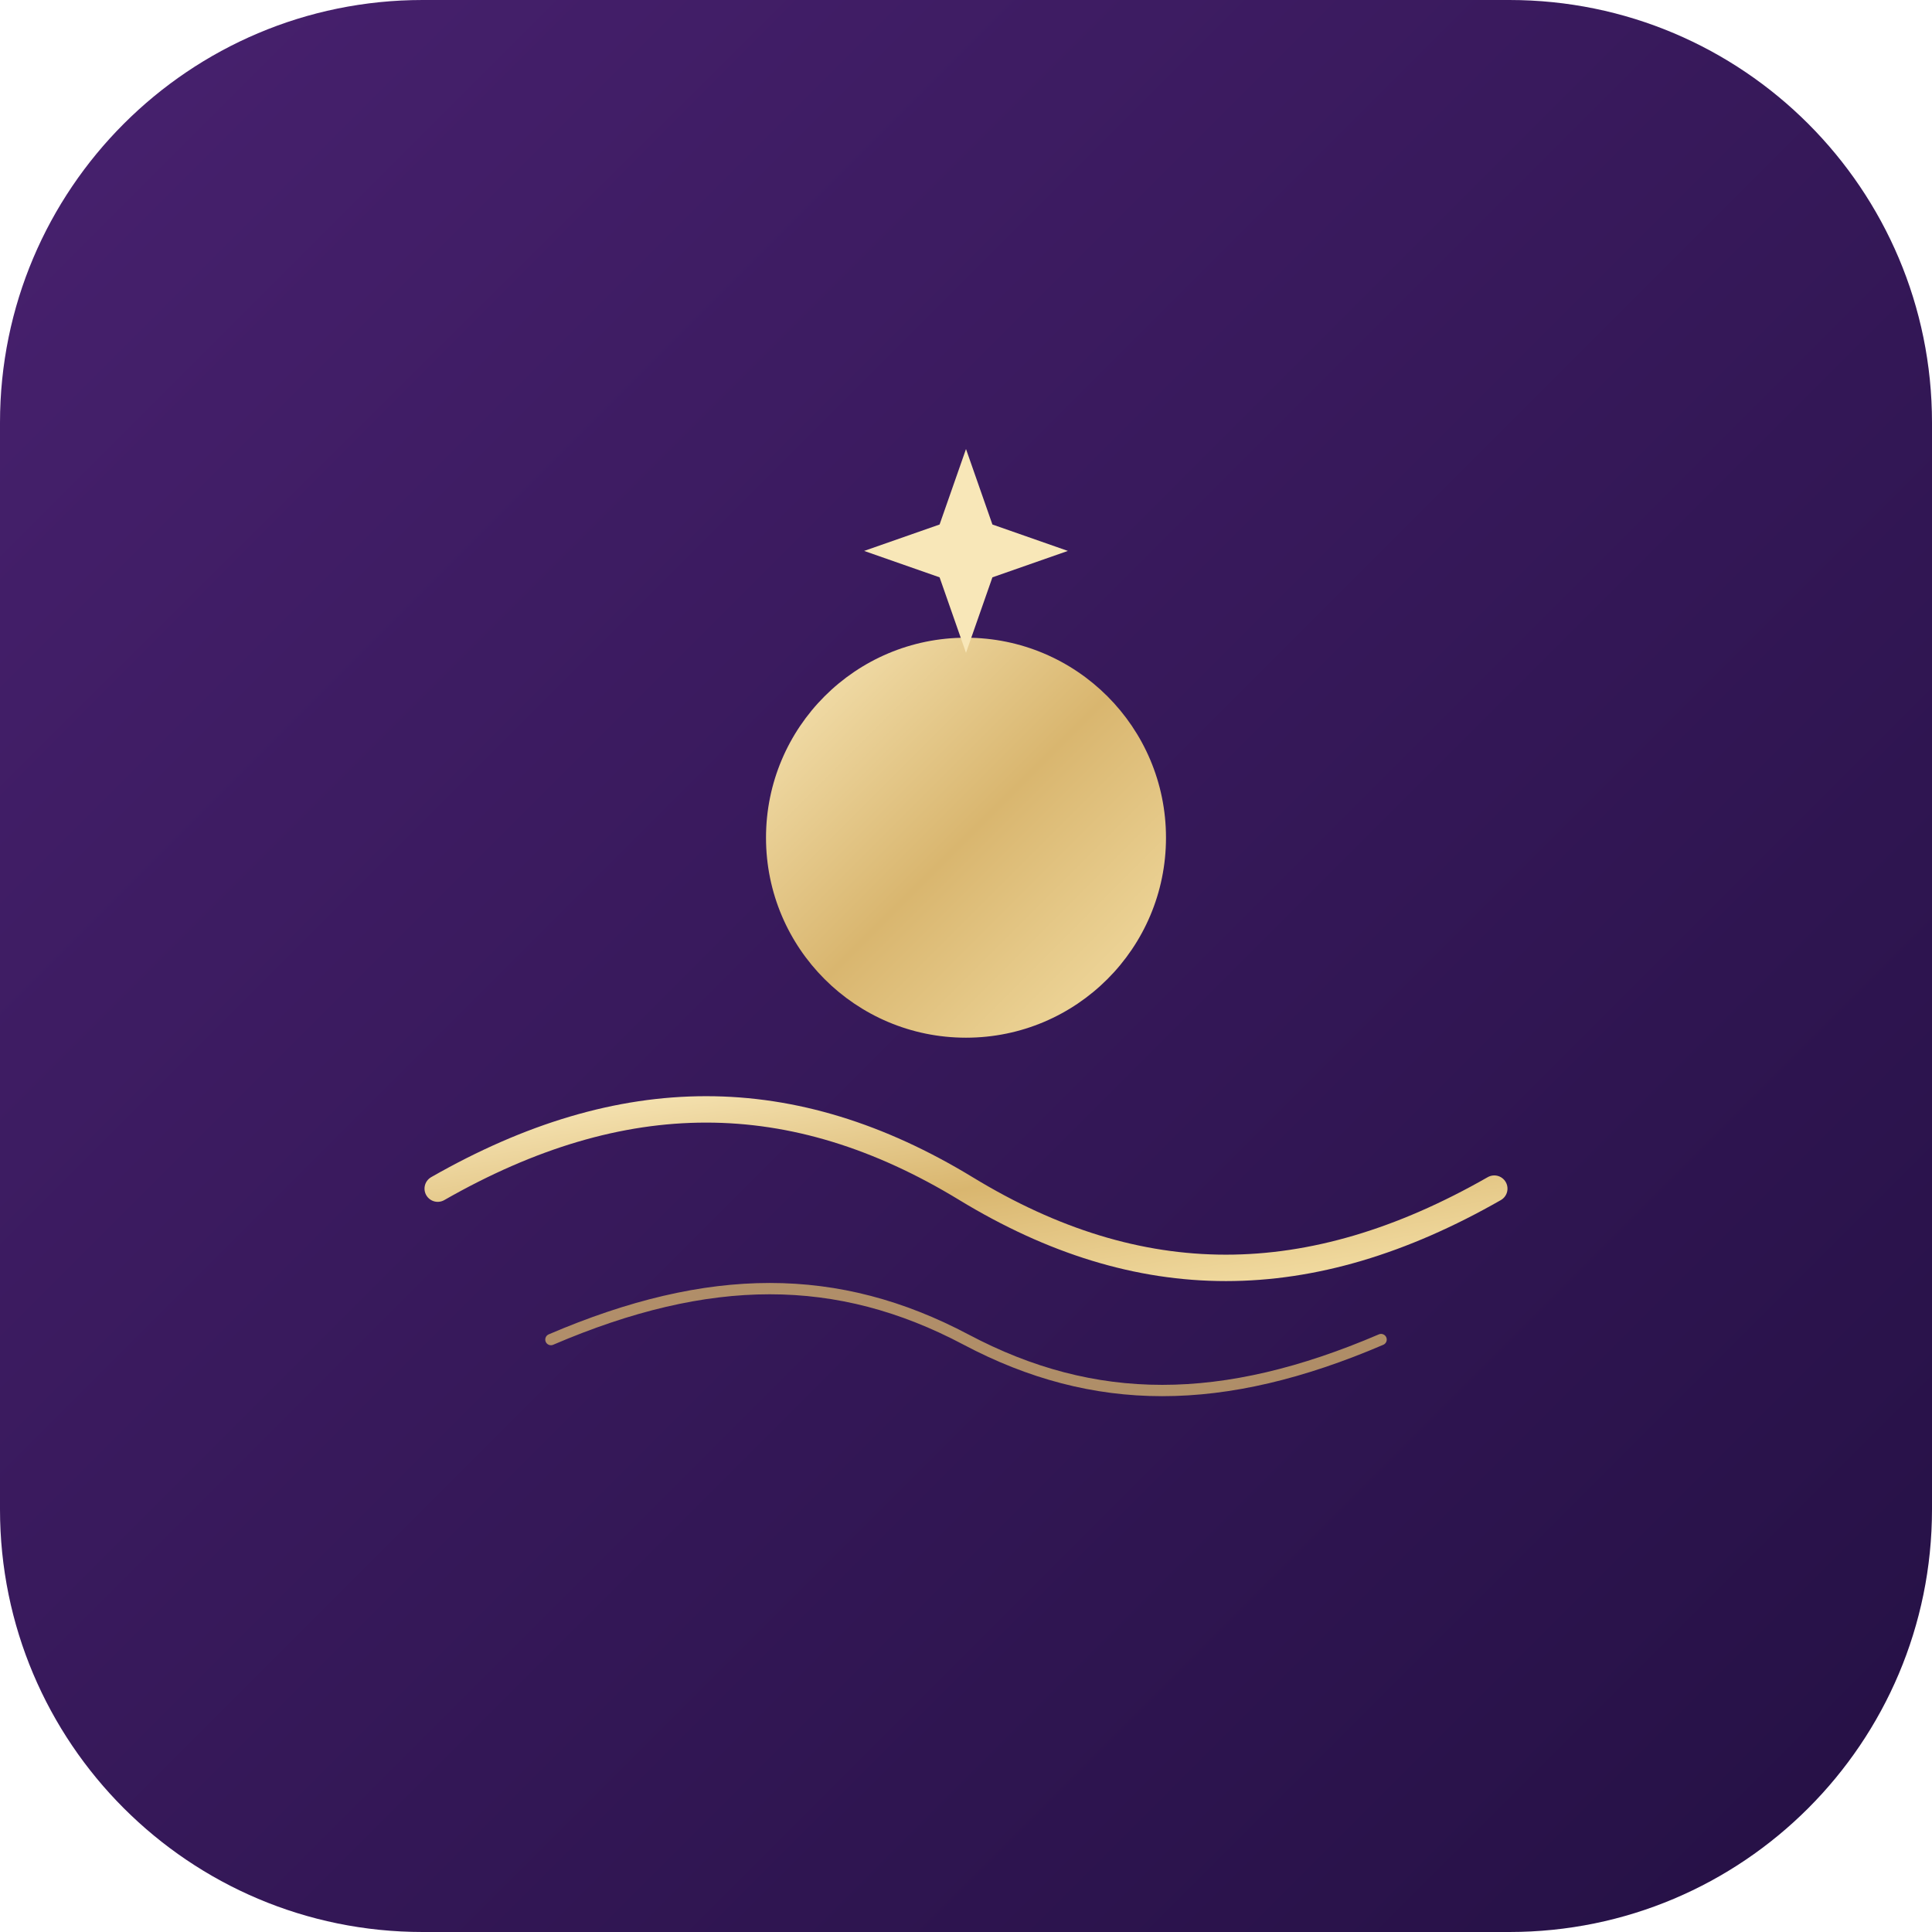
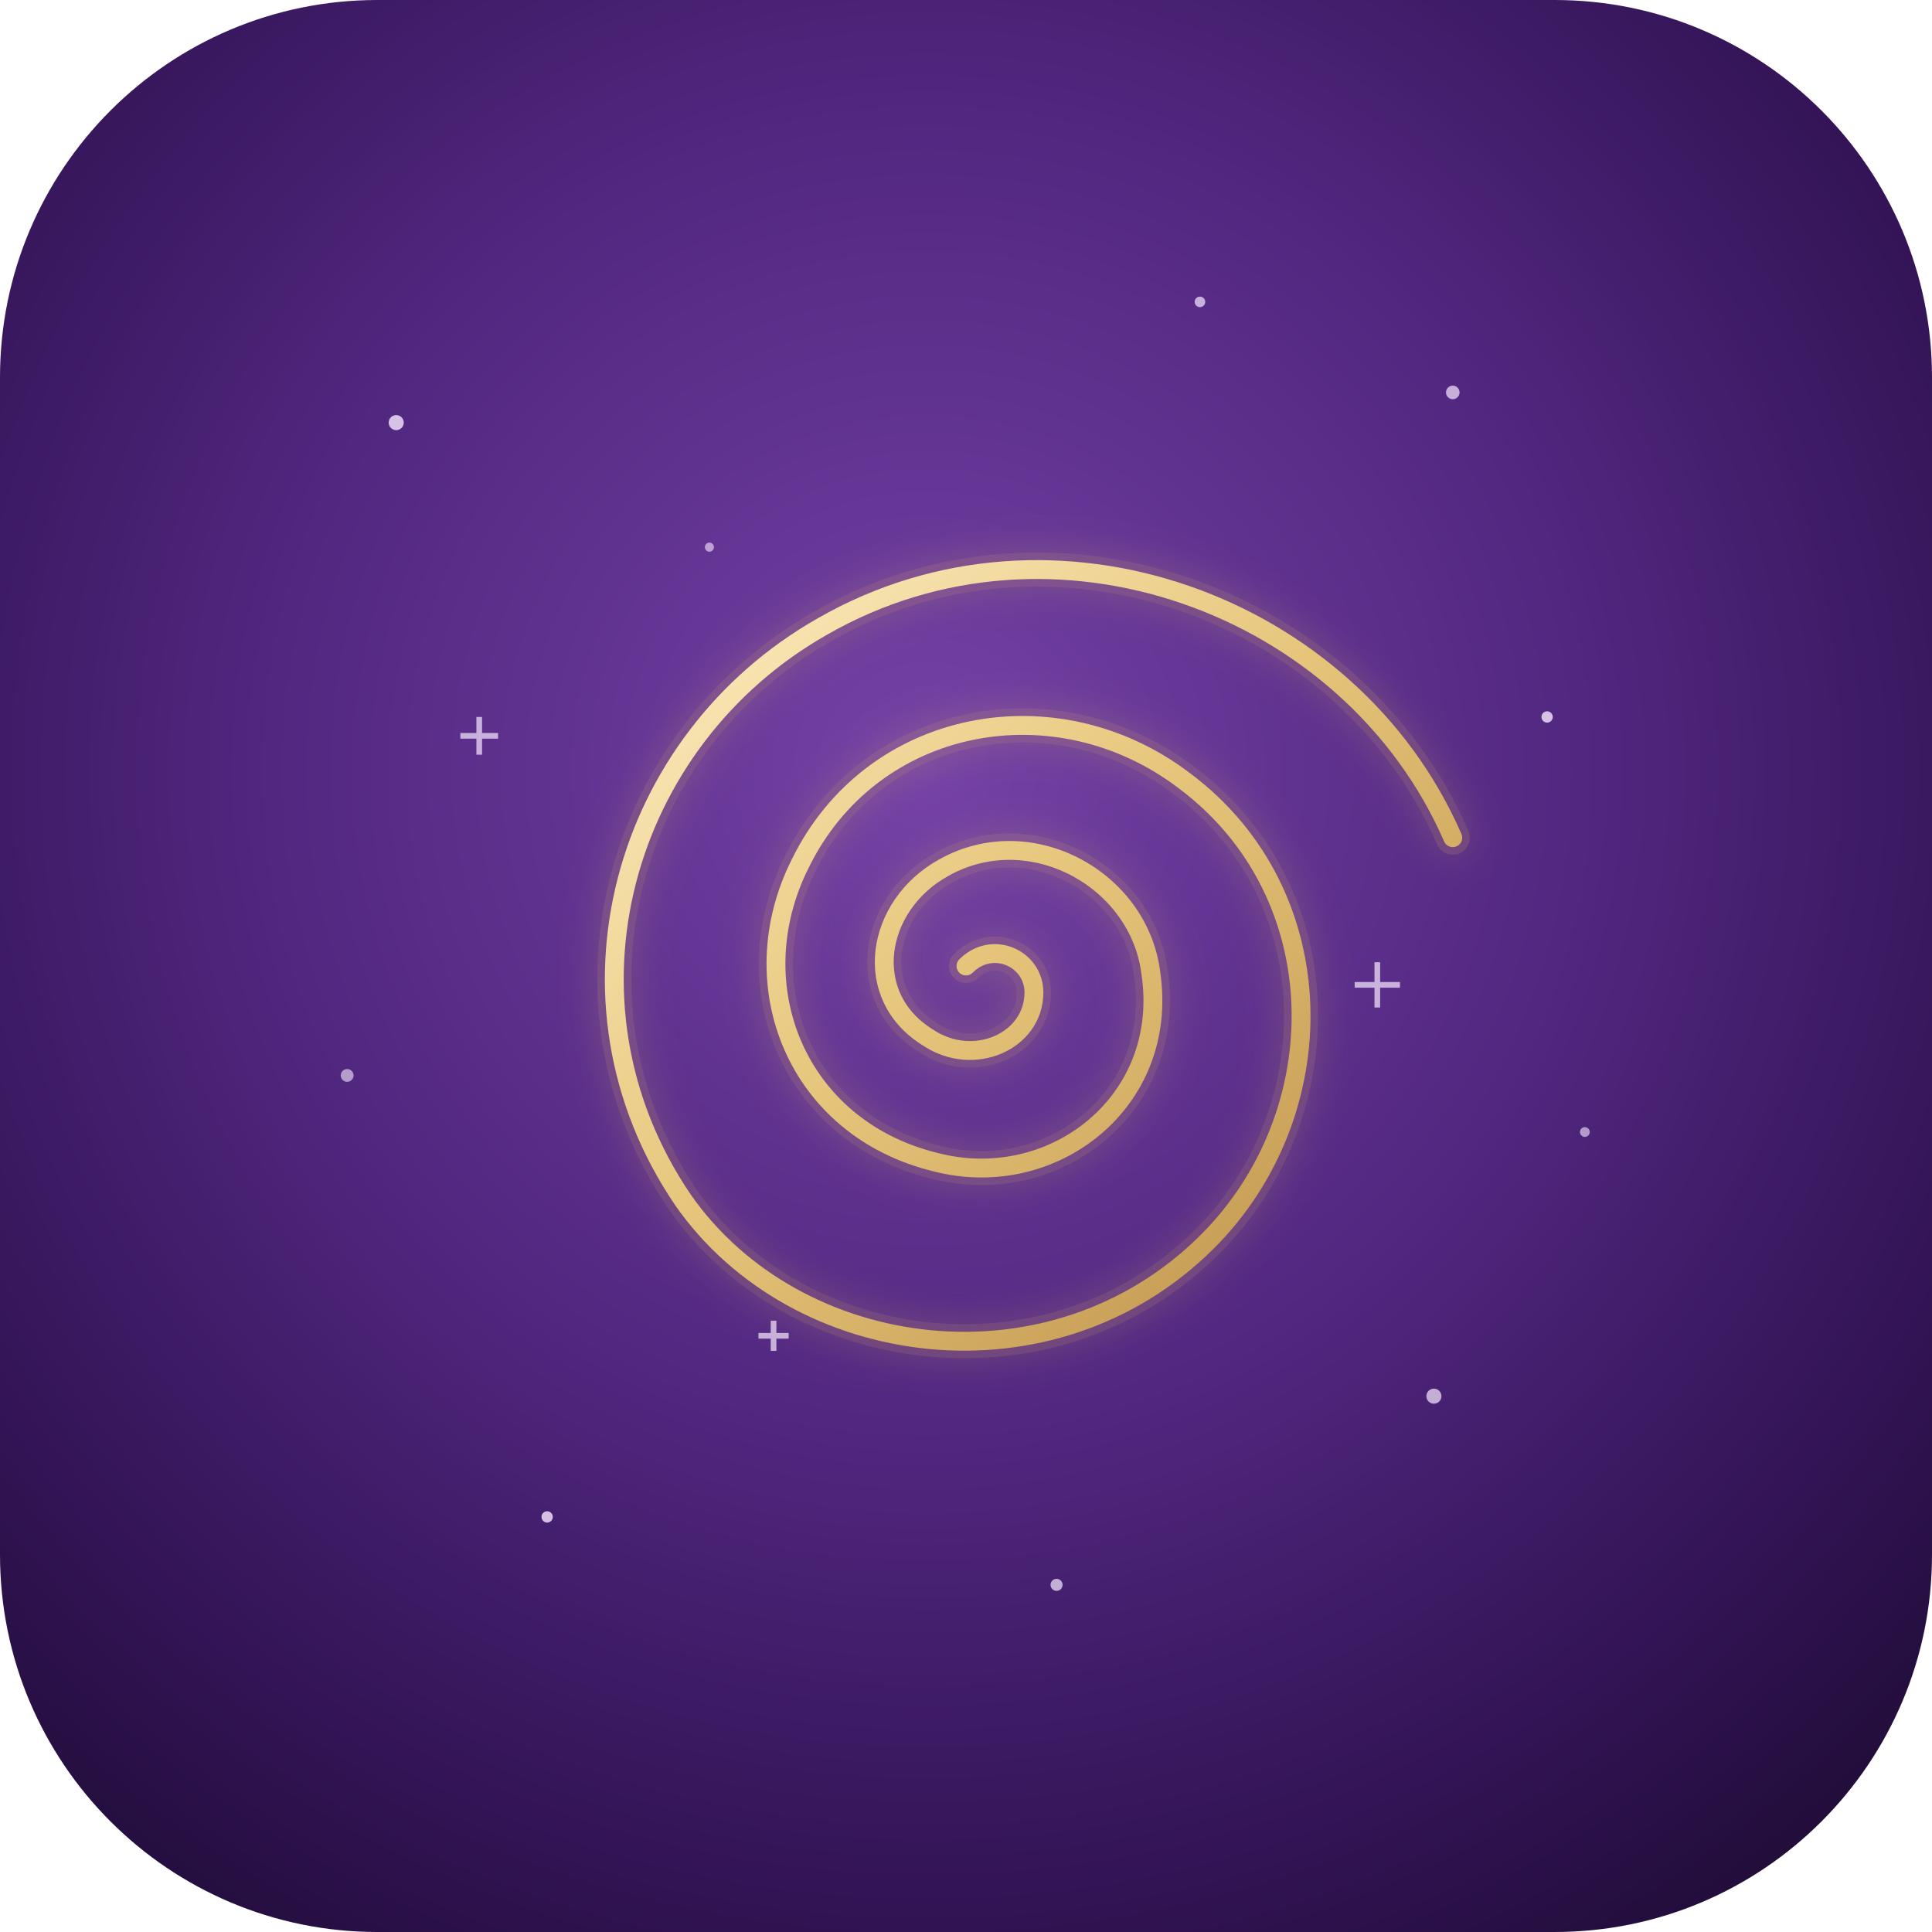
<svg xmlns="http://www.w3.org/2000/svg" width="512" height="512" viewBox="0 0 512 512">
  <defs>
-     <linearGradient id="bg" x1="0" y1="0" x2="1" y2="1">
-       <stop offset="0%" stop-color="#48216F" />
-       <stop offset="100%" stop-color="#241044" />
+     <radialGradient id="space" cx="48%" cy="40%" r="75%">
+       <stop offset="0%" stop-color="#7542A6" />
+       <stop offset="45%" stop-color="#512780" />
+       <stop offset="78%" stop-color="#321354" />
+       <stop offset="100%" stop-color="#1C0B32" />
+     </radialGradient>
+     <linearGradient id="gold" x1="0" y1="0" x2="1" y2="1">
+       <stop offset="0%" stop-color="#FFF0C7" />
+       <stop offset="45%" stop-color="#E7C77D" />
+       <stop offset="100%" stop-color="#B98A43" />
    </linearGradient>
-     <linearGradient id="gold" x1="0" y1="0" x2="1" y2="1">
-       <stop offset="0%" stop-color="#F8E7B8" />
-       <stop offset="50%" stop-color="#D9B66F" />
-       <stop offset="100%" stop-color="#F4DFA6" />
-     </linearGradient>
+     <filter id="glow" x="-40%" y="-40%" width="180%" height="180%">
+       <feGaussianBlur stdDeviation="5" result="blur" />
+       <feMerge>
+         <feMergeNode in="blur" />
+         <feMergeNode in="SourceGraphic" />
+       </feMerge>
+     </filter>
  </defs>
-   <rect width="512" height="512" rx="112" fill="url(#bg)" />
-   <circle cx="256" cy="222" r="53" fill="url(#gold)" />
-   <path d="M116 315 C165 287 210 287 256 315 C302 343 347 343 396 315" fill="none" stroke="url(#gold)" stroke-width="7" stroke-linecap="round" />
-   <path d="M146 355 C188 337 222 337 256 355 C290 373 324 373 366 355" fill="none" stroke="#D9B66F" stroke-width="3" stroke-linecap="round" opacity="0.75" />
-   <path d="M256 119 L263 139 L283 146 L263 153 L256 173 L249 153 L229 146 L249 139 Z" fill="#F8E7B8" />
+   <rect width="512" height="512" rx="100" fill="url(#space)" />
+   <g fill="#F8E9FF">
+     <circle cx="105" cy="112" r="2" opacity=".8" />
+     <circle cx="385" cy="104" r="1.8" opacity=".7" />
+     <circle cx="410" cy="190" r="1.5" opacity=".8" />
+     <circle cx="92" cy="285" r="1.7" opacity=".6" />
+     <circle cx="380" cy="370" r="2" opacity=".7" />
+     <circle cx="145" cy="402" r="1.5" opacity=".8" />
+     <circle cx="318" cy="80" r="1.4" opacity=".7" />
+     <circle cx="420" cy="300" r="1.3" opacity=".6" />
+     <circle cx="188" cy="145" r="1.2" opacity=".6" />
+     <circle cx="280" cy="420" r="1.6" opacity=".7" />
+   </g>
+   <g stroke="#F8E9FF" stroke-width="1.5" opacity=".7">
+     <path d="M127 190 v10 M122 195 h10" />
+     <path d="M365 255 v12 M359 261 h12" />
+     <path d="M205 350 v8 M201 354 h8" />
+   </g>
+   <path d="M256 256        C263 249 274 254 274 263        C274 276 258 283 246 275        C228 264 232 240 250 230        C273 217 302 233 305 258        C310 292 279 316 248 308        C211 299 196 261 212 229        C231 190 280 181 314 207        C354 237 354 295 320 329        C279 370 211 361 181 318        C145 265 165 196 218 166        C279 131 358 160 385 222" fill="none" stroke="#D8AD63" stroke-width="9" stroke-linecap="round" stroke-linejoin="round" opacity=".22" filter="url(#glow)" />
+   <path d="M256 256        C263 249 274 254 274 263        C274 276 258 283 246 275        C228 264 232 240 250 230        C273 217 302 233 305 258        C310 292 279 316 248 308        C211 299 196 261 212 229        C231 190 280 181 314 207        C354 237 354 295 320 329        C279 370 211 361 181 318        C145 265 165 196 218 166        C279 131 358 160 385 222" fill="none" stroke="url(#gold)" stroke-width="5" stroke-linecap="round" stroke-linejoin="round" />
</svg>
